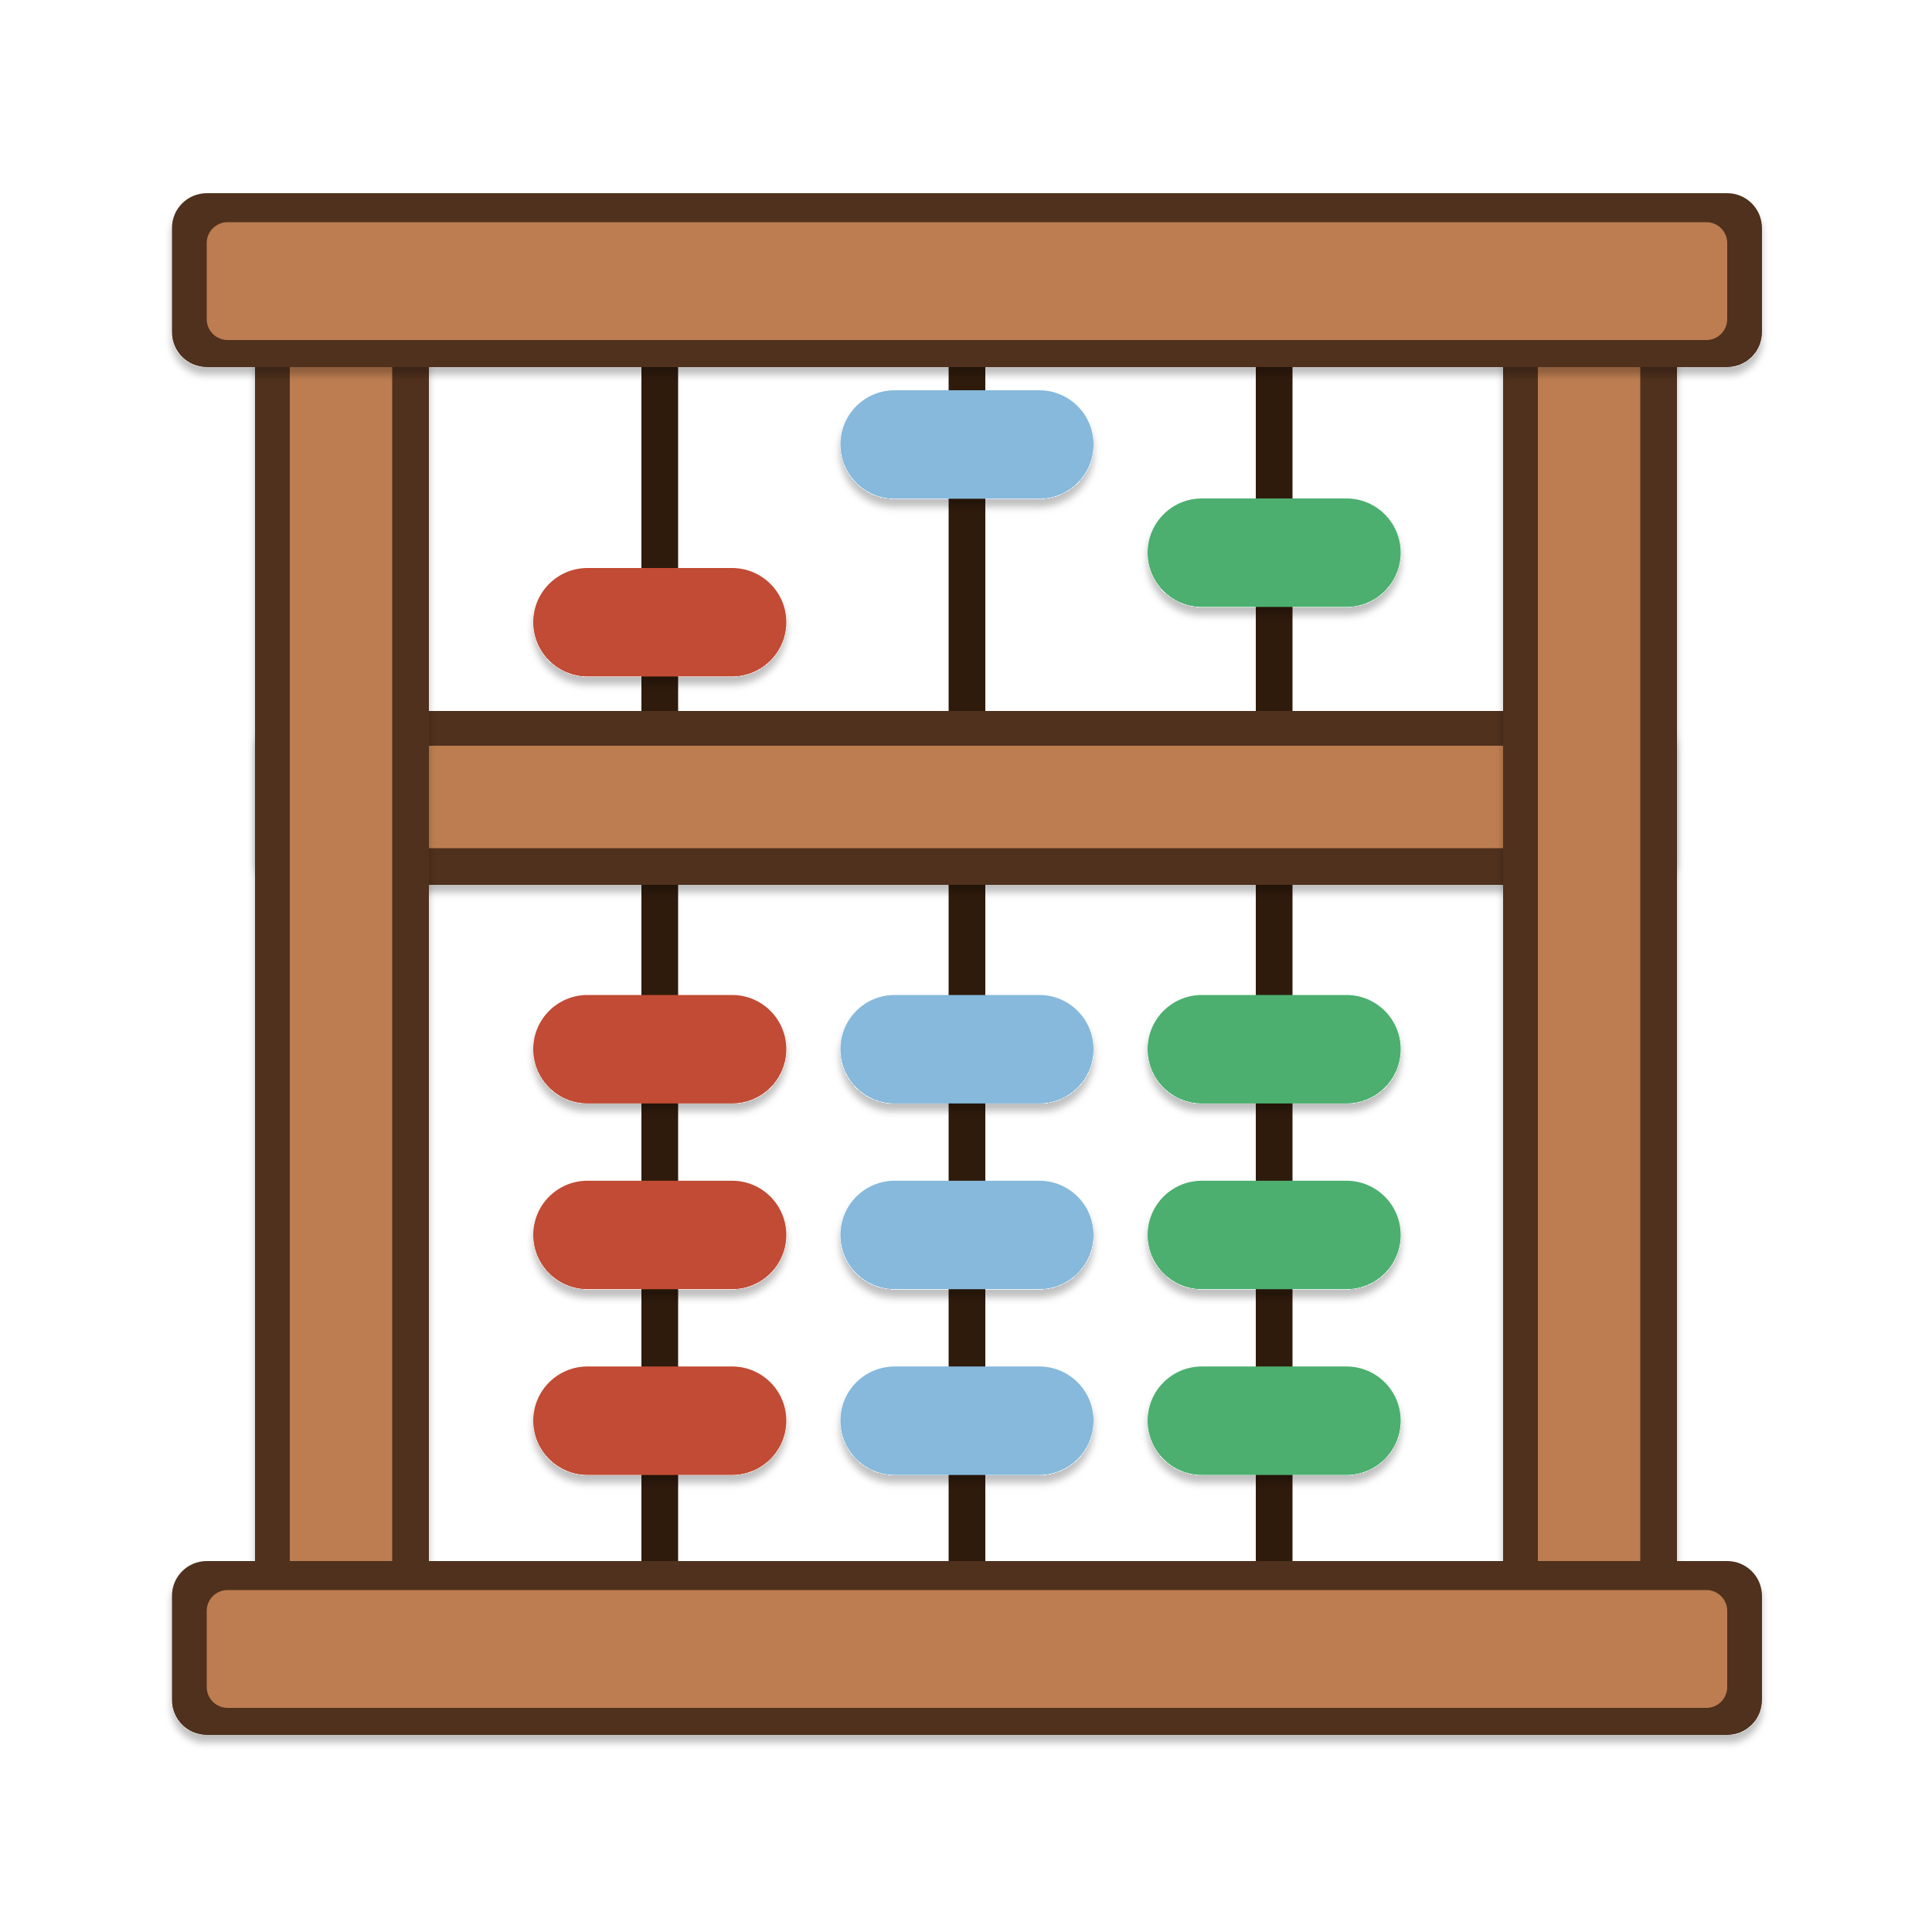
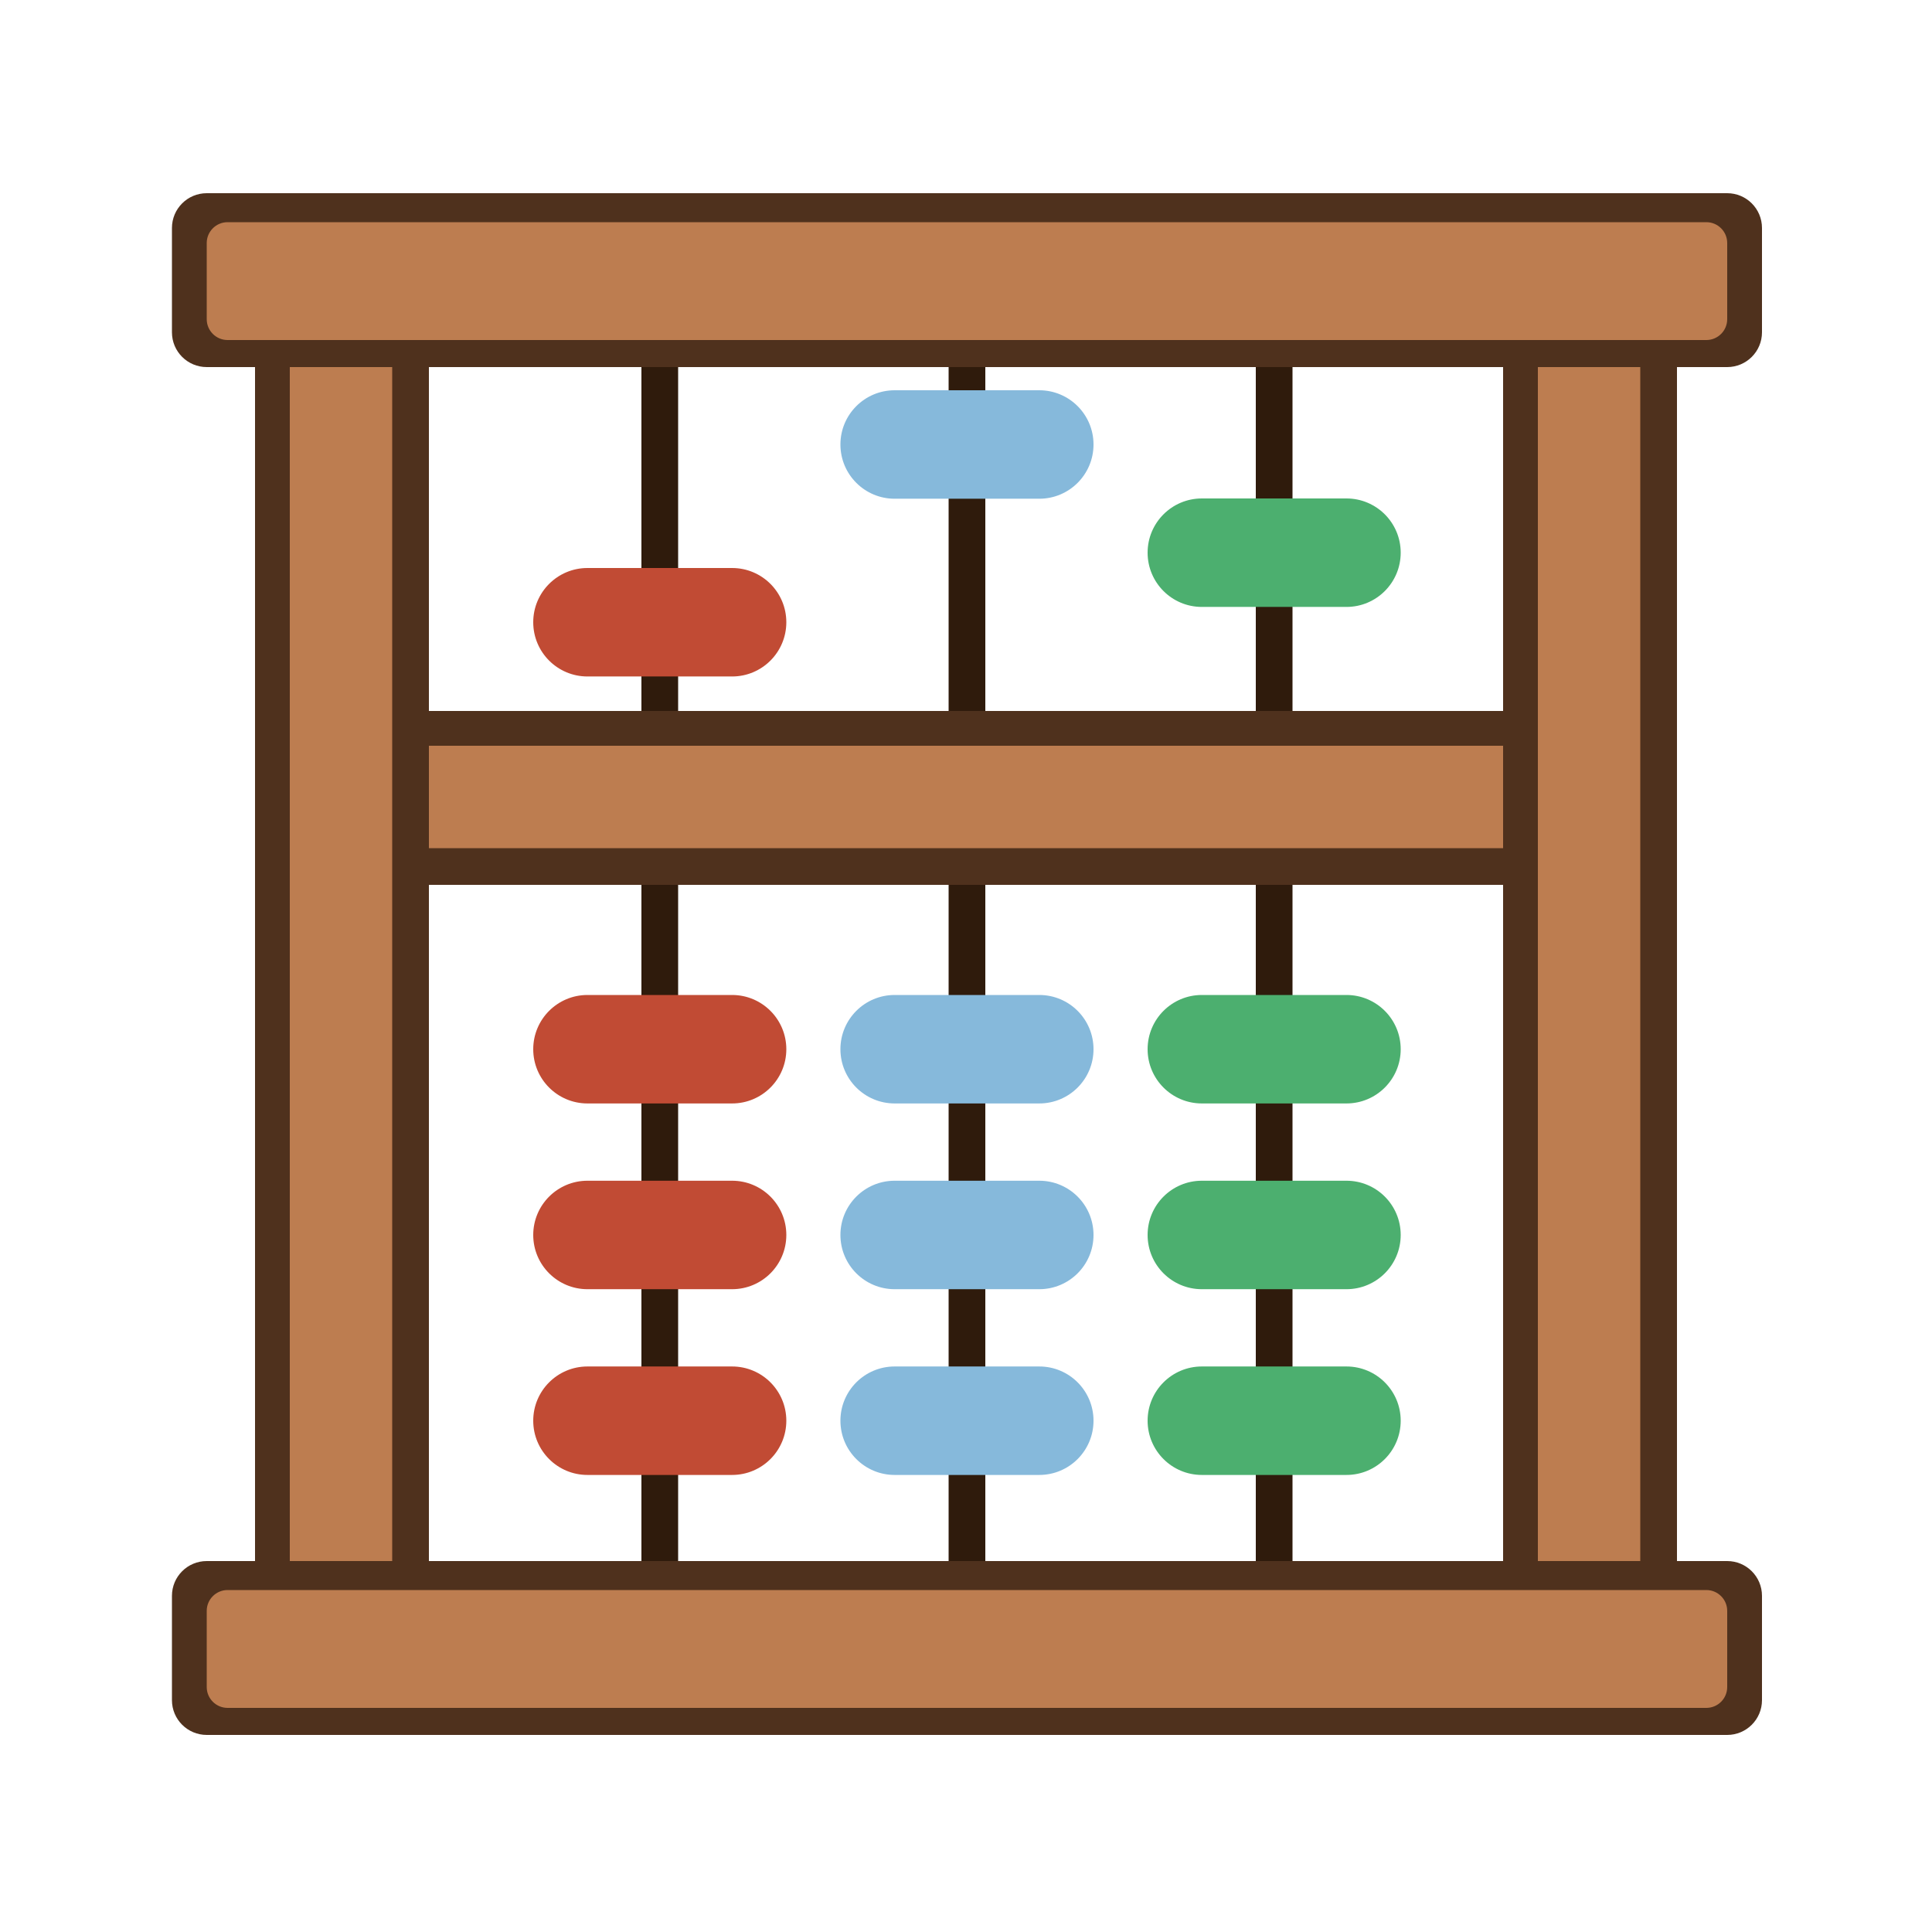
<svg xmlns="http://www.w3.org/2000/svg" width="1000" height="1000" viewBox="0 0 1000 1000" fill="none">
  <rect x="351" y="823" width="19" height="647" rx="9.5" transform="rotate(180 351 823)" fill="#2F1B0C" />
-   <g filter="url(#filter0_d_45_1035)">
+   <g>
    <rect x="276" y="294" width="131" height="56.143" rx="28.071" fill="#C14B34" />
  </g>
-   <g filter="url(#filter1_d_45_1035)">
+   <g>
    <rect x="276" y="515" width="131" height="56.143" rx="28.071" fill="#C14B34" />
    <rect x="276" y="611.143" width="131" height="56.143" rx="28.071" fill="#C14B34" />
    <rect x="276" y="707.286" width="131" height="56.143" rx="28.071" fill="#C14B34" />
  </g>
  <rect x="510" y="823" width="19" height="647" rx="9.5" transform="rotate(180 510 823)" fill="#2F1B0C" />
-   <g filter="url(#filter2_d_45_1035)">
+   <g>
    <rect x="435" y="202" width="131" height="56.143" rx="28.071" fill="#86B9DB" />
  </g>
-   <g filter="url(#filter3_d_45_1035)">
+   <g>
    <rect x="435" y="515" width="131" height="56.143" rx="28.071" fill="#86B9DB" />
    <rect x="435" y="611.143" width="131" height="56.143" rx="28.071" fill="#86B9DB" />
    <rect x="435" y="707.286" width="131" height="56.143" rx="28.071" fill="#86B9DB" />
  </g>
  <rect x="669" y="823" width="19" height="647" rx="9.5" transform="rotate(180 669 823)" fill="#2F1B0C" />
-   <g filter="url(#filter4_d_45_1035)">
+   <g>
    <rect x="594" y="258" width="131" height="56.143" rx="28.071" fill="#4CAF6F" />
  </g>
-   <g filter="url(#filter5_d_45_1035)">
+   <g>
    <rect x="594" y="515" width="131" height="56.143" rx="28.071" fill="#4CAF6F" />
    <rect x="594" y="611.143" width="131" height="56.143" rx="28.071" fill="#4CAF6F" />
    <rect x="594" y="707.286" width="131" height="56.143" rx="28.071" fill="#4CAF6F" />
  </g>
-   <g filter="url(#filter6_d_45_1035)">
+   <g>
    <rect x="868" y="458" width="736" height="90" rx="18" transform="rotate(180 868 458)" fill="#4F311D" />
    <rect width="704.642" height="53" rx="10.8" transform="matrix(-1 0 0 1 852.321 386)" fill="#BD7D50" />
  </g>
-   <g filter="url(#filter7_d_45_1035)">
+   <g>
    <rect x="222" y="145" width="711" height="90" rx="18" transform="rotate(90 222 145)" fill="#4F311D" />
    <rect width="680.707" height="53" rx="10.8" transform="matrix(0 1 1 0 150 160.147)" fill="#BD7D50" />
  </g>
-   <g filter="url(#filter8_d_45_1035)">
+   <g>
    <rect x="868" y="148" width="717" height="90" rx="18" transform="rotate(90 868 148)" fill="#4F311D" />
    <rect width="686.451" height="53" rx="10.8" transform="matrix(0 1 1 0 796 163.274)" fill="#BD7D50" />
  </g>
-   <g filter="url(#filter9_d_45_1035)">
+   <g>
    <rect x="89" y="100" width="823" height="90" rx="18" fill="#4F311D" />
    <rect width="787" height="61" rx="10.8" transform="matrix(1 0 0 -1 107 176)" fill="#BD7D50" />
  </g>
-   <g filter="url(#filter10_d_45_1035)">
+   <g>
    <rect x="89" y="808" width="823" height="90" rx="18" fill="#4F311D" />
    <rect width="787" height="61" rx="10.8" transform="matrix(1 0 0 -1 107 884)" fill="#BD7D50" />
  </g>
-   <defs>
-     <filter id="filter0_d_45_1035" x="272" y="294" width="139" height="64.143" filterUnits="userSpaceOnUse" color-interpolation-filters="sRGB">
-       <feFlood flood-opacity="0" result="BackgroundImageFix" />
-       <feColorMatrix in="SourceAlpha" type="matrix" values="0 0 0 0 0 0 0 0 0 0 0 0 0 0 0 0 0 0 127 0" result="hardAlpha" />
-       <feOffset dy="4" />
-       <feGaussianBlur stdDeviation="2" />
-       <feComposite in2="hardAlpha" operator="out" />
-       <feColorMatrix type="matrix" values="0 0 0 0 0 0 0 0 0 0 0 0 0 0 0 0 0 0 0.25 0" />
-       <feBlend mode="normal" in2="BackgroundImageFix" result="effect1_dropShadow_45_1035" />
-       <feBlend mode="normal" in="SourceGraphic" in2="effect1_dropShadow_45_1035" result="shape" />
-     </filter>
-     <filter id="filter1_d_45_1035" x="272" y="515" width="139" height="256.429" filterUnits="userSpaceOnUse" color-interpolation-filters="sRGB">
-       <feFlood flood-opacity="0" result="BackgroundImageFix" />
-       <feColorMatrix in="SourceAlpha" type="matrix" values="0 0 0 0 0 0 0 0 0 0 0 0 0 0 0 0 0 0 127 0" result="hardAlpha" />
-       <feOffset dy="4" />
-       <feGaussianBlur stdDeviation="2" />
-       <feComposite in2="hardAlpha" operator="out" />
-       <feColorMatrix type="matrix" values="0 0 0 0 0 0 0 0 0 0 0 0 0 0 0 0 0 0 0.25 0" />
-       <feBlend mode="normal" in2="BackgroundImageFix" result="effect1_dropShadow_45_1035" />
-       <feBlend mode="normal" in="SourceGraphic" in2="effect1_dropShadow_45_1035" result="shape" />
-     </filter>
-     <filter id="filter2_d_45_1035" x="431" y="202" width="139" height="64.143" filterUnits="userSpaceOnUse" color-interpolation-filters="sRGB">
-       <feFlood flood-opacity="0" result="BackgroundImageFix" />
-       <feColorMatrix in="SourceAlpha" type="matrix" values="0 0 0 0 0 0 0 0 0 0 0 0 0 0 0 0 0 0 127 0" result="hardAlpha" />
-       <feOffset dy="4" />
-       <feGaussianBlur stdDeviation="2" />
-       <feComposite in2="hardAlpha" operator="out" />
-       <feColorMatrix type="matrix" values="0 0 0 0 0 0 0 0 0 0 0 0 0 0 0 0 0 0 0.25 0" />
-       <feBlend mode="normal" in2="BackgroundImageFix" result="effect1_dropShadow_45_1035" />
-       <feBlend mode="normal" in="SourceGraphic" in2="effect1_dropShadow_45_1035" result="shape" />
-     </filter>
-     <filter id="filter3_d_45_1035" x="431" y="515" width="139" height="256.429" filterUnits="userSpaceOnUse" color-interpolation-filters="sRGB">
-       <feFlood flood-opacity="0" result="BackgroundImageFix" />
-       <feColorMatrix in="SourceAlpha" type="matrix" values="0 0 0 0 0 0 0 0 0 0 0 0 0 0 0 0 0 0 127 0" result="hardAlpha" />
-       <feOffset dy="4" />
-       <feGaussianBlur stdDeviation="2" />
-       <feComposite in2="hardAlpha" operator="out" />
-       <feColorMatrix type="matrix" values="0 0 0 0 0 0 0 0 0 0 0 0 0 0 0 0 0 0 0.25 0" />
-       <feBlend mode="normal" in2="BackgroundImageFix" result="effect1_dropShadow_45_1035" />
-       <feBlend mode="normal" in="SourceGraphic" in2="effect1_dropShadow_45_1035" result="shape" />
-     </filter>
-     <filter id="filter4_d_45_1035" x="590" y="258" width="139" height="64.143" filterUnits="userSpaceOnUse" color-interpolation-filters="sRGB">
-       <feFlood flood-opacity="0" result="BackgroundImageFix" />
-       <feColorMatrix in="SourceAlpha" type="matrix" values="0 0 0 0 0 0 0 0 0 0 0 0 0 0 0 0 0 0 127 0" result="hardAlpha" />
-       <feOffset dy="4" />
-       <feGaussianBlur stdDeviation="2" />
-       <feComposite in2="hardAlpha" operator="out" />
-       <feColorMatrix type="matrix" values="0 0 0 0 0 0 0 0 0 0 0 0 0 0 0 0 0 0 0.25 0" />
-       <feBlend mode="normal" in2="BackgroundImageFix" result="effect1_dropShadow_45_1035" />
-       <feBlend mode="normal" in="SourceGraphic" in2="effect1_dropShadow_45_1035" result="shape" />
-     </filter>
-     <filter id="filter5_d_45_1035" x="590" y="515" width="139" height="256.429" filterUnits="userSpaceOnUse" color-interpolation-filters="sRGB">
-       <feFlood flood-opacity="0" result="BackgroundImageFix" />
-       <feColorMatrix in="SourceAlpha" type="matrix" values="0 0 0 0 0 0 0 0 0 0 0 0 0 0 0 0 0 0 127 0" result="hardAlpha" />
-       <feOffset dy="4" />
-       <feGaussianBlur stdDeviation="2" />
-       <feComposite in2="hardAlpha" operator="out" />
-       <feColorMatrix type="matrix" values="0 0 0 0 0 0 0 0 0 0 0 0 0 0 0 0 0 0 0.25 0" />
-       <feBlend mode="normal" in2="BackgroundImageFix" result="effect1_dropShadow_45_1035" />
-       <feBlend mode="normal" in="SourceGraphic" in2="effect1_dropShadow_45_1035" result="shape" />
-     </filter>
-     <filter id="filter6_d_45_1035" x="128" y="368" width="744" height="98" filterUnits="userSpaceOnUse" color-interpolation-filters="sRGB">
-       <feFlood flood-opacity="0" result="BackgroundImageFix" />
-       <feColorMatrix in="SourceAlpha" type="matrix" values="0 0 0 0 0 0 0 0 0 0 0 0 0 0 0 0 0 0 127 0" result="hardAlpha" />
-       <feOffset dy="4" />
-       <feGaussianBlur stdDeviation="2" />
-       <feComposite in2="hardAlpha" operator="out" />
-       <feColorMatrix type="matrix" values="0 0 0 0 0 0 0 0 0 0 0 0 0 0 0 0 0 0 0.25 0" />
-       <feBlend mode="normal" in2="BackgroundImageFix" result="effect1_dropShadow_45_1035" />
-       <feBlend mode="normal" in="SourceGraphic" in2="effect1_dropShadow_45_1035" result="shape" />
-     </filter>
-     <filter id="filter7_d_45_1035" x="128" y="145" width="98" height="719" filterUnits="userSpaceOnUse" color-interpolation-filters="sRGB">
-       <feFlood flood-opacity="0" result="BackgroundImageFix" />
-       <feColorMatrix in="SourceAlpha" type="matrix" values="0 0 0 0 0 0 0 0 0 0 0 0 0 0 0 0 0 0 127 0" result="hardAlpha" />
-       <feOffset dy="4" />
-       <feGaussianBlur stdDeviation="2" />
-       <feComposite in2="hardAlpha" operator="out" />
-       <feColorMatrix type="matrix" values="0 0 0 0 0 0 0 0 0 0 0 0 0 0 0 0 0 0 0.25 0" />
-       <feBlend mode="normal" in2="BackgroundImageFix" result="effect1_dropShadow_45_1035" />
-       <feBlend mode="normal" in="SourceGraphic" in2="effect1_dropShadow_45_1035" result="shape" />
-     </filter>
-     <filter id="filter8_d_45_1035" x="774" y="148" width="98" height="725" filterUnits="userSpaceOnUse" color-interpolation-filters="sRGB">
-       <feFlood flood-opacity="0" result="BackgroundImageFix" />
-       <feColorMatrix in="SourceAlpha" type="matrix" values="0 0 0 0 0 0 0 0 0 0 0 0 0 0 0 0 0 0 127 0" result="hardAlpha" />
-       <feOffset dy="4" />
-       <feGaussianBlur stdDeviation="2" />
-       <feComposite in2="hardAlpha" operator="out" />
-       <feColorMatrix type="matrix" values="0 0 0 0 0 0 0 0 0 0 0 0 0 0 0 0 0 0 0.25 0" />
-       <feBlend mode="normal" in2="BackgroundImageFix" result="effect1_dropShadow_45_1035" />
-       <feBlend mode="normal" in="SourceGraphic" in2="effect1_dropShadow_45_1035" result="shape" />
-     </filter>
-     <filter id="filter9_d_45_1035" x="85" y="100" width="831" height="98" filterUnits="userSpaceOnUse" color-interpolation-filters="sRGB">
-       <feFlood flood-opacity="0" result="BackgroundImageFix" />
-       <feColorMatrix in="SourceAlpha" type="matrix" values="0 0 0 0 0 0 0 0 0 0 0 0 0 0 0 0 0 0 127 0" result="hardAlpha" />
-       <feOffset dy="4" />
-       <feGaussianBlur stdDeviation="2" />
-       <feComposite in2="hardAlpha" operator="out" />
-       <feColorMatrix type="matrix" values="0 0 0 0 0 0 0 0 0 0 0 0 0 0 0 0 0 0 0.25 0" />
-       <feBlend mode="normal" in2="BackgroundImageFix" result="effect1_dropShadow_45_1035" />
-       <feBlend mode="normal" in="SourceGraphic" in2="effect1_dropShadow_45_1035" result="shape" />
-     </filter>
-     <filter id="filter10_d_45_1035" x="85" y="808" width="831" height="98" filterUnits="userSpaceOnUse" color-interpolation-filters="sRGB">
-       <feFlood flood-opacity="0" result="BackgroundImageFix" />
-       <feColorMatrix in="SourceAlpha" type="matrix" values="0 0 0 0 0 0 0 0 0 0 0 0 0 0 0 0 0 0 127 0" result="hardAlpha" />
-       <feOffset dy="4" />
-       <feGaussianBlur stdDeviation="2" />
-       <feComposite in2="hardAlpha" operator="out" />
-       <feColorMatrix type="matrix" values="0 0 0 0 0 0 0 0 0 0 0 0 0 0 0 0 0 0 0.25 0" />
-       <feBlend mode="normal" in2="BackgroundImageFix" result="effect1_dropShadow_45_1035" />
-       <feBlend mode="normal" in="SourceGraphic" in2="effect1_dropShadow_45_1035" result="shape" />
-     </filter>
-   </defs>
</svg>
